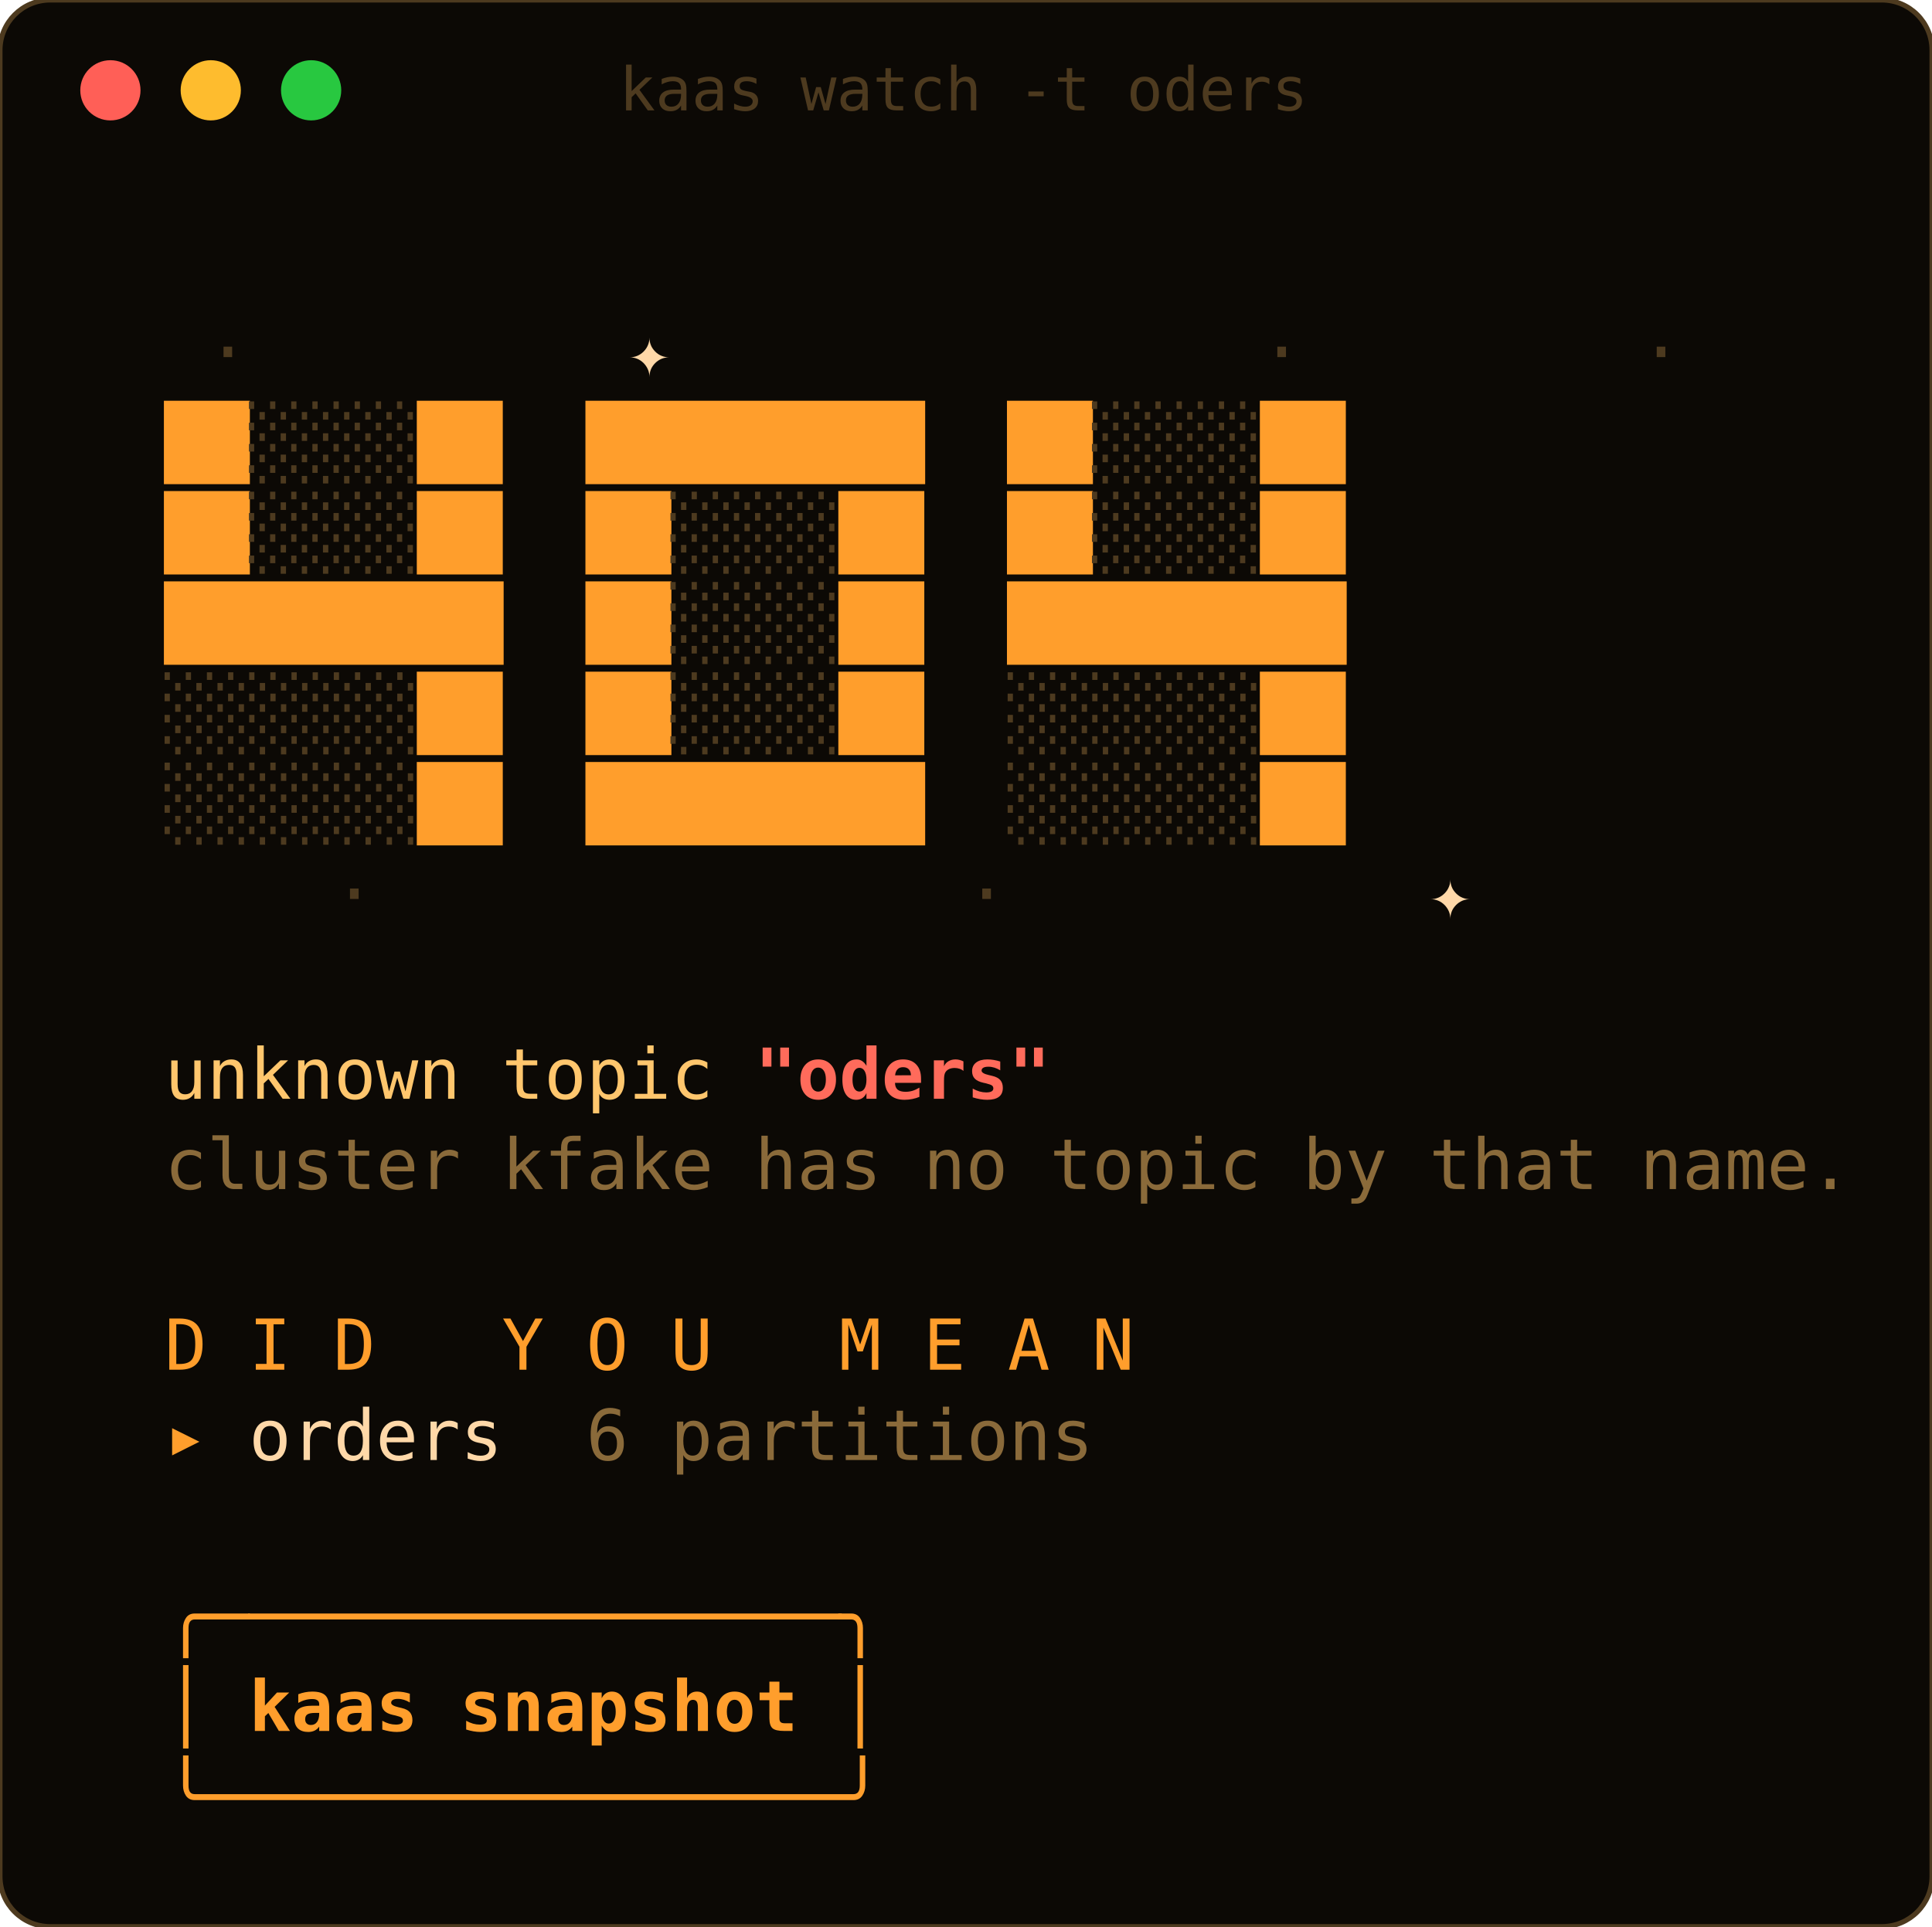
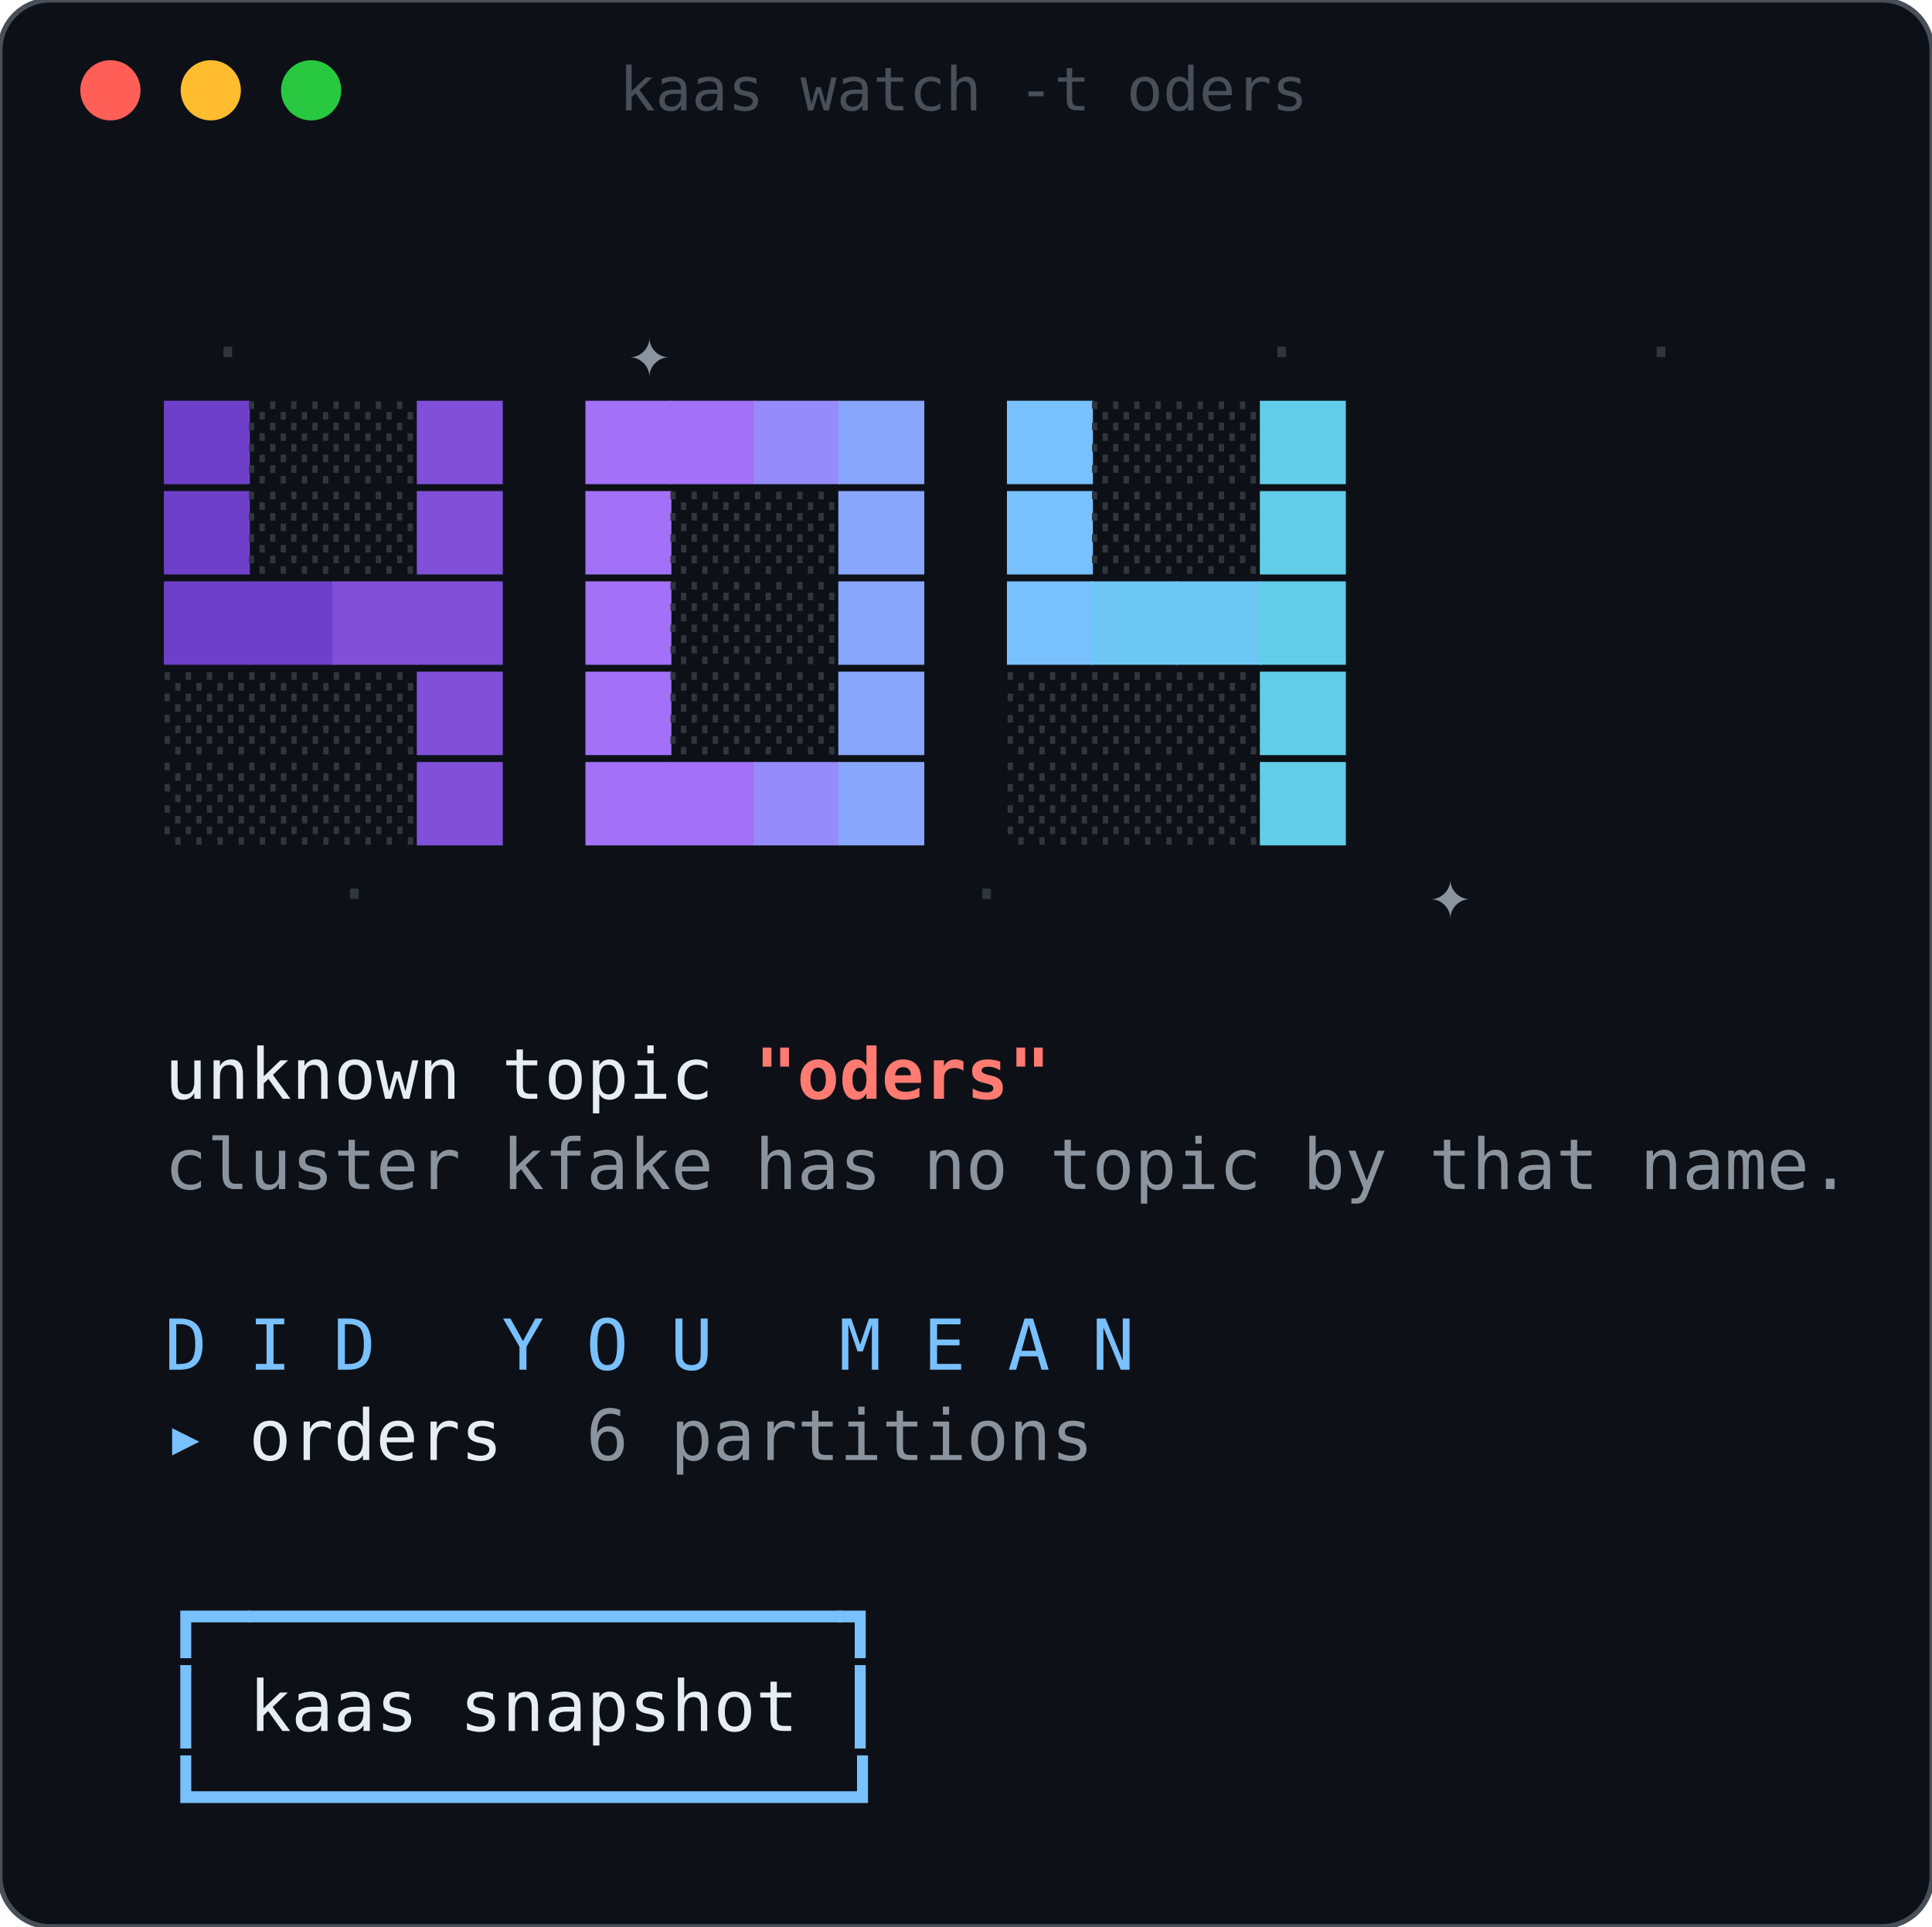
<svg xmlns="http://www.w3.org/2000/svg" width="385" height="384" viewBox="0 0 385 384" role="img" aria-label="kaas watch -t oders">
-   <rect width="100%" height="100%" rx="10" fill="#0c0905" stroke="#4d3a1f" />
+   <rect width="100%" height="100%" rx="10" fill="#0d1117" stroke="#484f58" />
  <circle cx="22" cy="18" r="6" fill="#ff5f57" />
  <circle cx="42" cy="18" r="6" fill="#febc2e" />
  <circle cx="62" cy="18" r="6" fill="#28c840" />
-   <text x="192" y="22" fill="#4d3a1f" font-family="ui-monospace,SFMono-Regular,Menlo,Consolas,monospace" font-size="12" text-anchor="middle">kaas watch -t oders</text>
+   <text x="192" y="22" fill="#484f58" font-family="ui-monospace,SFMono-Regular,Menlo,Consolas,monospace" font-size="12" text-anchor="middle">kaas watch -t oders</text>
  <g font-family="ui-monospace,SFMono-Regular,Menlo,Consolas,'DejaVu Sans Mono',monospace" font-size="14" xml:space="preserve">
-     <text x="41.2" y="75.0" fill="#4d3a1f" textLength="8.4" lengthAdjust="spacingAndGlyphs">·</text>
-     <text x="125.2" y="75.0" fill="#ffd8a8" textLength="8.4" lengthAdjust="spacingAndGlyphs">✦</text>
-     <text x="251.2" y="75.0" fill="#4d3a1f" textLength="8.4" lengthAdjust="spacingAndGlyphs">·</text>
-     <text x="326.8" y="75.0" fill="#4d3a1f" textLength="8.4" lengthAdjust="spacingAndGlyphs">·</text>
-     <text x="32.8" y="93.0" fill="#ff9e2c" textLength="16.8" lengthAdjust="spacingAndGlyphs">██</text>
-     <text x="49.6" y="93.0" fill="#4d3a1f" textLength="33.6" lengthAdjust="spacingAndGlyphs">░░░░</text>
-     <text x="83.2" y="93.0" fill="#ff9e2c" textLength="16.8" lengthAdjust="spacingAndGlyphs">██</text>
-     <text x="116.8" y="93.0" fill="#ff9e2c" textLength="67.2" lengthAdjust="spacingAndGlyphs">████████</text>
-     <text x="200.8" y="93.0" fill="#ff9e2c" textLength="16.8" lengthAdjust="spacingAndGlyphs">██</text>
-     <text x="217.6" y="93.0" fill="#4d3a1f" textLength="33.6" lengthAdjust="spacingAndGlyphs">░░░░</text>
-     <text x="251.2" y="93.0" fill="#ff9e2c" textLength="16.8" lengthAdjust="spacingAndGlyphs">██</text>
-     <text x="32.8" y="111.0" fill="#ff9e2c" textLength="16.8" lengthAdjust="spacingAndGlyphs">██</text>
-     <text x="49.6" y="111.0" fill="#4d3a1f" textLength="33.6" lengthAdjust="spacingAndGlyphs">░░░░</text>
-     <text x="83.2" y="111.0" fill="#ff9e2c" textLength="16.8" lengthAdjust="spacingAndGlyphs">██</text>
-     <text x="116.8" y="111.0" fill="#ff9e2c" textLength="16.8" lengthAdjust="spacingAndGlyphs">██</text>
-     <text x="133.6" y="111.0" fill="#4d3a1f" textLength="33.6" lengthAdjust="spacingAndGlyphs">░░░░</text>
-     <text x="167.2" y="111.0" fill="#ff9e2c" textLength="16.8" lengthAdjust="spacingAndGlyphs">██</text>
-     <text x="200.8" y="111.0" fill="#ff9e2c" textLength="16.8" lengthAdjust="spacingAndGlyphs">██</text>
-     <text x="217.6" y="111.0" fill="#4d3a1f" textLength="33.6" lengthAdjust="spacingAndGlyphs">░░░░</text>
-     <text x="251.2" y="111.0" fill="#ff9e2c" textLength="16.8" lengthAdjust="spacingAndGlyphs">██</text>
-     <text x="32.8" y="129.0" fill="#ff9e2c" textLength="67.2" lengthAdjust="spacingAndGlyphs">████████</text>
-     <text x="116.8" y="129.0" fill="#ff9e2c" textLength="16.8" lengthAdjust="spacingAndGlyphs">██</text>
-     <text x="133.6" y="129.0" fill="#4d3a1f" textLength="33.6" lengthAdjust="spacingAndGlyphs">░░░░</text>
-     <text x="167.2" y="129.0" fill="#ff9e2c" textLength="16.8" lengthAdjust="spacingAndGlyphs">██</text>
-     <text x="200.8" y="129.0" fill="#ff9e2c" textLength="67.2" lengthAdjust="spacingAndGlyphs">████████</text>
-     <text x="32.8" y="147.0" fill="#4d3a1f" textLength="50.4" lengthAdjust="spacingAndGlyphs">░░░░░░</text>
-     <text x="83.2" y="147.0" fill="#ff9e2c" textLength="16.8" lengthAdjust="spacingAndGlyphs">██</text>
-     <text x="116.8" y="147.0" fill="#ff9e2c" textLength="16.8" lengthAdjust="spacingAndGlyphs">██</text>
-     <text x="133.6" y="147.0" fill="#4d3a1f" textLength="33.6" lengthAdjust="spacingAndGlyphs">░░░░</text>
-     <text x="167.2" y="147.0" fill="#ff9e2c" textLength="16.8" lengthAdjust="spacingAndGlyphs">██</text>
-     <text x="200.8" y="147.0" fill="#4d3a1f" textLength="50.4" lengthAdjust="spacingAndGlyphs">░░░░░░</text>
-     <text x="251.2" y="147.0" fill="#ff9e2c" textLength="16.8" lengthAdjust="spacingAndGlyphs">██</text>
-     <text x="32.8" y="165.0" fill="#4d3a1f" textLength="50.4" lengthAdjust="spacingAndGlyphs">░░░░░░</text>
-     <text x="83.2" y="165.0" fill="#ff9e2c" textLength="16.8" lengthAdjust="spacingAndGlyphs">██</text>
-     <text x="116.8" y="165.0" fill="#ff9e2c" textLength="67.2" lengthAdjust="spacingAndGlyphs">████████</text>
-     <text x="200.8" y="165.0" fill="#4d3a1f" textLength="50.4" lengthAdjust="spacingAndGlyphs">░░░░░░</text>
-     <text x="251.2" y="165.0" fill="#ff9e2c" textLength="16.8" lengthAdjust="spacingAndGlyphs">██</text>
-     <text x="66.4" y="183.0" fill="#4d3a1f" textLength="8.4" lengthAdjust="spacingAndGlyphs">·</text>
-     <text x="192.4" y="183.0" fill="#4d3a1f" textLength="8.4" lengthAdjust="spacingAndGlyphs">·</text>
-     <text x="284.8" y="183.0" fill="#ffd8a8" textLength="8.4" lengthAdjust="spacingAndGlyphs">✦</text>
-     <text x="32.8" y="219.0" fill="#ffc66d" textLength="58.8" lengthAdjust="spacingAndGlyphs">unknown</text>
-     <text x="100.0" y="219.0" fill="#ffc66d" textLength="42.0" lengthAdjust="spacingAndGlyphs">topic</text>
-     <text x="150.4" y="219.0" fill="#ff6b5b" font-weight="bold" textLength="58.8" lengthAdjust="spacingAndGlyphs">"oders"</text>
-     <text x="32.8" y="237.0" fill="#8a6a3a" textLength="58.8" lengthAdjust="spacingAndGlyphs">cluster</text>
-     <text x="100.0" y="237.0" fill="#8a6a3a" textLength="42.0" lengthAdjust="spacingAndGlyphs">kfake</text>
-     <text x="150.4" y="237.0" fill="#8a6a3a" textLength="25.2" lengthAdjust="spacingAndGlyphs">has</text>
-     <text x="184.0" y="237.0" fill="#8a6a3a" textLength="16.8" lengthAdjust="spacingAndGlyphs">no</text>
-     <text x="209.2" y="237.0" fill="#8a6a3a" textLength="42.0" lengthAdjust="spacingAndGlyphs">topic</text>
-     <text x="259.6" y="237.0" fill="#8a6a3a" textLength="16.8" lengthAdjust="spacingAndGlyphs">by</text>
-     <text x="284.8" y="237.0" fill="#8a6a3a" textLength="33.6" lengthAdjust="spacingAndGlyphs">that</text>
-     <text x="326.8" y="237.0" fill="#8a6a3a" textLength="42.0" lengthAdjust="spacingAndGlyphs">name.</text>
-     <text x="32.8" y="273.0" fill="#ff9e2c" textLength="8.4" lengthAdjust="spacingAndGlyphs">D</text>
-     <text x="49.6" y="273.0" fill="#ff9e2c" textLength="8.4" lengthAdjust="spacingAndGlyphs">I</text>
-     <text x="66.4" y="273.0" fill="#ff9e2c" textLength="8.4" lengthAdjust="spacingAndGlyphs">D</text>
-     <text x="100.0" y="273.0" fill="#ff9e2c" textLength="8.4" lengthAdjust="spacingAndGlyphs">Y</text>
-     <text x="116.8" y="273.0" fill="#ff9e2c" textLength="8.4" lengthAdjust="spacingAndGlyphs">O</text>
-     <text x="133.6" y="273.0" fill="#ff9e2c" textLength="8.4" lengthAdjust="spacingAndGlyphs">U</text>
-     <text x="167.2" y="273.0" fill="#ff9e2c" textLength="8.4" lengthAdjust="spacingAndGlyphs">M</text>
-     <text x="184.0" y="273.0" fill="#ff9e2c" textLength="8.4" lengthAdjust="spacingAndGlyphs">E</text>
-     <text x="200.8" y="273.0" fill="#ff9e2c" textLength="8.4" lengthAdjust="spacingAndGlyphs">A</text>
-     <text x="217.6" y="273.0" fill="#ff9e2c" textLength="8.4" lengthAdjust="spacingAndGlyphs">N</text>
-     <text x="32.8" y="291.0" fill="#ff9e2c" textLength="8.4" lengthAdjust="spacingAndGlyphs">▸</text>
-     <text x="49.6" y="291.0" fill="#ffd8a8" textLength="50.4" lengthAdjust="spacingAndGlyphs">orders</text>
-     <text x="116.8" y="291.0" fill="#8a6a3a" textLength="8.4" lengthAdjust="spacingAndGlyphs">6</text>
-     <text x="133.6" y="291.0" fill="#8a6a3a" textLength="84.0" lengthAdjust="spacingAndGlyphs">partitions</text>
-     <text x="32.8" y="327.0" fill="#ff9e2c" textLength="16.8" lengthAdjust="spacingAndGlyphs">╭─</text>
-     <text x="49.6" y="327.0" fill="#ff9e2c" textLength="117.6" lengthAdjust="spacingAndGlyphs">──────────────</text>
-     <text x="167.2" y="327.0" fill="#ff9e2c" textLength="8.4" lengthAdjust="spacingAndGlyphs">╮</text>
-     <text x="32.8" y="345.0" fill="#ff9e2c" textLength="8.4" lengthAdjust="spacingAndGlyphs">│</text>
-     <text x="49.6" y="345.0" fill="#ff9e2c" font-weight="bold" textLength="33.6" lengthAdjust="spacingAndGlyphs">kaas</text>
-     <text x="91.6" y="345.0" fill="#ff9e2c" font-weight="bold" textLength="67.2" lengthAdjust="spacingAndGlyphs">snapshot</text>
-     <text x="167.2" y="345.0" fill="#ff9e2c" textLength="8.4" lengthAdjust="spacingAndGlyphs">│</text>
-     <text x="32.8" y="363.0" fill="#ff9e2c" textLength="142.8" lengthAdjust="spacingAndGlyphs">╰───────────────╯</text>
+     <text x="41.2" y="75.0" fill="#30363d" textLength="8.4" lengthAdjust="spacingAndGlyphs">·</text>
+     <text x="125.2" y="75.0" fill="#8b949e" textLength="8.4" lengthAdjust="spacingAndGlyphs">✦</text>
+     <text x="251.2" y="75.0" fill="#30363d" textLength="8.4" lengthAdjust="spacingAndGlyphs">·</text>
+     <text x="326.8" y="75.0" fill="#30363d" textLength="8.4" lengthAdjust="spacingAndGlyphs">·</text>
+     <text x="32.8" y="93.0" fill="#6e40c9" textLength="16.8" lengthAdjust="spacingAndGlyphs">██</text>
+     <text x="49.6" y="93.0" fill="#30363d" textLength="33.6" lengthAdjust="spacingAndGlyphs">░░░░</text>
+     <text x="83.2" y="93.0" fill="#8050d8" textLength="16.8" lengthAdjust="spacingAndGlyphs">██</text>
+     <text x="116.8" y="93.0" fill="#a371f7" textLength="16.8" lengthAdjust="spacingAndGlyphs">██</text>
+     <text x="133.6" y="93.0" fill="#a371f7" textLength="16.8" lengthAdjust="spacingAndGlyphs">██</text>
+     <text x="150.4" y="93.0" fill="#958bfa" textLength="16.8" lengthAdjust="spacingAndGlyphs">██</text>
+     <text x="167.2" y="93.0" fill="#87a6fc" textLength="16.8" lengthAdjust="spacingAndGlyphs">██</text>
+     <text x="200.8" y="93.0" fill="#79c0ff" textLength="16.8" lengthAdjust="spacingAndGlyphs">██</text>
+     <text x="217.6" y="93.0" fill="#30363d" textLength="33.6" lengthAdjust="spacingAndGlyphs">░░░░</text>
+     <text x="251.2" y="93.0" fill="#62cde8" textLength="16.8" lengthAdjust="spacingAndGlyphs">██</text>
+     <text x="32.8" y="111.0" fill="#6e40c9" textLength="16.8" lengthAdjust="spacingAndGlyphs">██</text>
+     <text x="49.6" y="111.0" fill="#30363d" textLength="33.6" lengthAdjust="spacingAndGlyphs">░░░░</text>
+     <text x="83.2" y="111.0" fill="#8050d8" textLength="16.8" lengthAdjust="spacingAndGlyphs">██</text>
+     <text x="116.8" y="111.0" fill="#a371f7" textLength="16.8" lengthAdjust="spacingAndGlyphs">██</text>
+     <text x="133.6" y="111.0" fill="#30363d" textLength="33.6" lengthAdjust="spacingAndGlyphs">░░░░</text>
+     <text x="167.2" y="111.0" fill="#87a6fc" textLength="16.8" lengthAdjust="spacingAndGlyphs">██</text>
+     <text x="200.8" y="111.0" fill="#79c0ff" textLength="16.8" lengthAdjust="spacingAndGlyphs">██</text>
+     <text x="217.6" y="111.0" fill="#30363d" textLength="33.6" lengthAdjust="spacingAndGlyphs">░░░░</text>
+     <text x="251.2" y="111.0" fill="#62cde8" textLength="16.8" lengthAdjust="spacingAndGlyphs">██</text>
+     <text x="32.8" y="129.0" fill="#6e40c9" textLength="16.8" lengthAdjust="spacingAndGlyphs">██</text>
+     <text x="49.6" y="129.0" fill="#6e40c9" textLength="16.8" lengthAdjust="spacingAndGlyphs">██</text>
+     <text x="66.4" y="129.0" fill="#8050d8" textLength="16.8" lengthAdjust="spacingAndGlyphs">██</text>
+     <text x="83.2" y="129.0" fill="#8050d8" textLength="16.8" lengthAdjust="spacingAndGlyphs">██</text>
+     <text x="116.8" y="129.0" fill="#a371f7" textLength="16.8" lengthAdjust="spacingAndGlyphs">██</text>
+     <text x="133.6" y="129.0" fill="#30363d" textLength="33.6" lengthAdjust="spacingAndGlyphs">░░░░</text>
+     <text x="167.2" y="129.0" fill="#87a6fc" textLength="16.8" lengthAdjust="spacingAndGlyphs">██</text>
+     <text x="200.8" y="129.0" fill="#79c0ff" textLength="16.8" lengthAdjust="spacingAndGlyphs">██</text>
+     <text x="217.6" y="129.0" fill="#6dc7f4" textLength="16.8" lengthAdjust="spacingAndGlyphs">██</text>
+     <text x="234.4" y="129.0" fill="#6dc7f4" textLength="16.8" lengthAdjust="spacingAndGlyphs">██</text>
+     <text x="251.2" y="129.0" fill="#62cde8" textLength="16.8" lengthAdjust="spacingAndGlyphs">██</text>
+     <text x="32.8" y="147.0" fill="#30363d" textLength="50.4" lengthAdjust="spacingAndGlyphs">░░░░░░</text>
+     <text x="83.2" y="147.0" fill="#8050d8" textLength="16.8" lengthAdjust="spacingAndGlyphs">██</text>
+     <text x="116.8" y="147.0" fill="#a371f7" textLength="16.8" lengthAdjust="spacingAndGlyphs">██</text>
+     <text x="133.6" y="147.0" fill="#30363d" textLength="33.6" lengthAdjust="spacingAndGlyphs">░░░░</text>
+     <text x="167.2" y="147.0" fill="#87a6fc" textLength="16.8" lengthAdjust="spacingAndGlyphs">██</text>
+     <text x="200.8" y="147.0" fill="#30363d" textLength="50.4" lengthAdjust="spacingAndGlyphs">░░░░░░</text>
+     <text x="251.2" y="147.0" fill="#62cde8" textLength="16.8" lengthAdjust="spacingAndGlyphs">██</text>
+     <text x="32.8" y="165.0" fill="#30363d" textLength="50.4" lengthAdjust="spacingAndGlyphs">░░░░░░</text>
+     <text x="83.2" y="165.0" fill="#8050d8" textLength="16.8" lengthAdjust="spacingAndGlyphs">██</text>
+     <text x="116.8" y="165.0" fill="#a371f7" textLength="16.8" lengthAdjust="spacingAndGlyphs">██</text>
+     <text x="133.6" y="165.0" fill="#a371f7" textLength="16.8" lengthAdjust="spacingAndGlyphs">██</text>
+     <text x="150.4" y="165.0" fill="#958bfa" textLength="16.8" lengthAdjust="spacingAndGlyphs">██</text>
+     <text x="167.2" y="165.0" fill="#87a6fc" textLength="16.8" lengthAdjust="spacingAndGlyphs">██</text>
+     <text x="200.8" y="165.0" fill="#30363d" textLength="50.4" lengthAdjust="spacingAndGlyphs">░░░░░░</text>
+     <text x="251.2" y="165.0" fill="#62cde8" textLength="16.8" lengthAdjust="spacingAndGlyphs">██</text>
+     <text x="66.4" y="183.0" fill="#30363d" textLength="8.4" lengthAdjust="spacingAndGlyphs">·</text>
+     <text x="192.4" y="183.0" fill="#30363d" textLength="8.4" lengthAdjust="spacingAndGlyphs">·</text>
+     <text x="284.8" y="183.0" fill="#8b949e" textLength="8.4" lengthAdjust="spacingAndGlyphs">✦</text>
+     <text x="32.8" y="219.0" fill="#e6edf3" textLength="58.8" lengthAdjust="spacingAndGlyphs">unknown</text>
+     <text x="100.0" y="219.0" fill="#e6edf3" textLength="42.0" lengthAdjust="spacingAndGlyphs">topic</text>
+     <text x="150.4" y="219.0" fill="#ff7b72" font-weight="bold" textLength="58.8" lengthAdjust="spacingAndGlyphs">"oders"</text>
+     <text x="32.8" y="237.0" fill="#8b949e" textLength="58.8" lengthAdjust="spacingAndGlyphs">cluster</text>
+     <text x="100.0" y="237.0" fill="#8b949e" textLength="42.0" lengthAdjust="spacingAndGlyphs">kfake</text>
+     <text x="150.4" y="237.0" fill="#8b949e" textLength="25.2" lengthAdjust="spacingAndGlyphs">has</text>
+     <text x="184.0" y="237.0" fill="#8b949e" textLength="16.8" lengthAdjust="spacingAndGlyphs">no</text>
+     <text x="209.2" y="237.0" fill="#8b949e" textLength="42.0" lengthAdjust="spacingAndGlyphs">topic</text>
+     <text x="259.6" y="237.0" fill="#8b949e" textLength="16.8" lengthAdjust="spacingAndGlyphs">by</text>
+     <text x="284.8" y="237.0" fill="#8b949e" textLength="33.6" lengthAdjust="spacingAndGlyphs">that</text>
+     <text x="326.8" y="237.0" fill="#8b949e" textLength="42.0" lengthAdjust="spacingAndGlyphs">name.</text>
+     <text x="32.8" y="273.0" fill="#79c0ff" textLength="8.4" lengthAdjust="spacingAndGlyphs">D</text>
+     <text x="49.6" y="273.0" fill="#79c0ff" textLength="8.4" lengthAdjust="spacingAndGlyphs">I</text>
+     <text x="66.4" y="273.0" fill="#79c0ff" textLength="8.4" lengthAdjust="spacingAndGlyphs">D</text>
+     <text x="100.0" y="273.0" fill="#79c0ff" textLength="8.4" lengthAdjust="spacingAndGlyphs">Y</text>
+     <text x="116.8" y="273.0" fill="#79c0ff" textLength="8.4" lengthAdjust="spacingAndGlyphs">O</text>
+     <text x="133.6" y="273.0" fill="#79c0ff" textLength="8.4" lengthAdjust="spacingAndGlyphs">U</text>
+     <text x="167.2" y="273.0" fill="#79c0ff" textLength="8.4" lengthAdjust="spacingAndGlyphs">M</text>
+     <text x="184.0" y="273.0" fill="#79c0ff" textLength="8.4" lengthAdjust="spacingAndGlyphs">E</text>
+     <text x="200.8" y="273.0" fill="#79c0ff" textLength="8.4" lengthAdjust="spacingAndGlyphs">A</text>
+     <text x="217.6" y="273.0" fill="#79c0ff" textLength="8.4" lengthAdjust="spacingAndGlyphs">N</text>
+     <text x="32.8" y="291.0" fill="#79c0ff" textLength="8.4" lengthAdjust="spacingAndGlyphs">▸</text>
+     <text x="49.6" y="291.0" fill="#e6edf3" textLength="50.4" lengthAdjust="spacingAndGlyphs">orders</text>
+     <text x="116.8" y="291.0" fill="#8b949e" textLength="8.4" lengthAdjust="spacingAndGlyphs">6</text>
+     <text x="133.6" y="291.0" fill="#8b949e" textLength="84.0" lengthAdjust="spacingAndGlyphs">partitions</text>
+     <text x="32.8" y="327.0" fill="#79c0ff" textLength="16.8" lengthAdjust="spacingAndGlyphs">┏━</text>
+     <text x="49.6" y="327.0" fill="#79c0ff" textLength="117.6" lengthAdjust="spacingAndGlyphs">━━━━━━━━━━━━━━</text>
+     <text x="167.2" y="327.0" fill="#79c0ff" textLength="8.4" lengthAdjust="spacingAndGlyphs">┓</text>
+     <text x="32.8" y="345.0" fill="#79c0ff" textLength="8.4" lengthAdjust="spacingAndGlyphs">┃</text>
+     <text x="49.6" y="345.0" fill="#e6edf3" textLength="33.6" lengthAdjust="spacingAndGlyphs">kaas</text>
+     <text x="91.6" y="345.0" fill="#e6edf3" textLength="67.2" lengthAdjust="spacingAndGlyphs">snapshot</text>
+     <text x="167.2" y="345.0" fill="#79c0ff" textLength="8.4" lengthAdjust="spacingAndGlyphs">┃</text>
+     <text x="32.8" y="363.0" fill="#79c0ff" textLength="142.8" lengthAdjust="spacingAndGlyphs">┗━━━━━━━━━━━━━━━┛</text>
  </g>
</svg>
